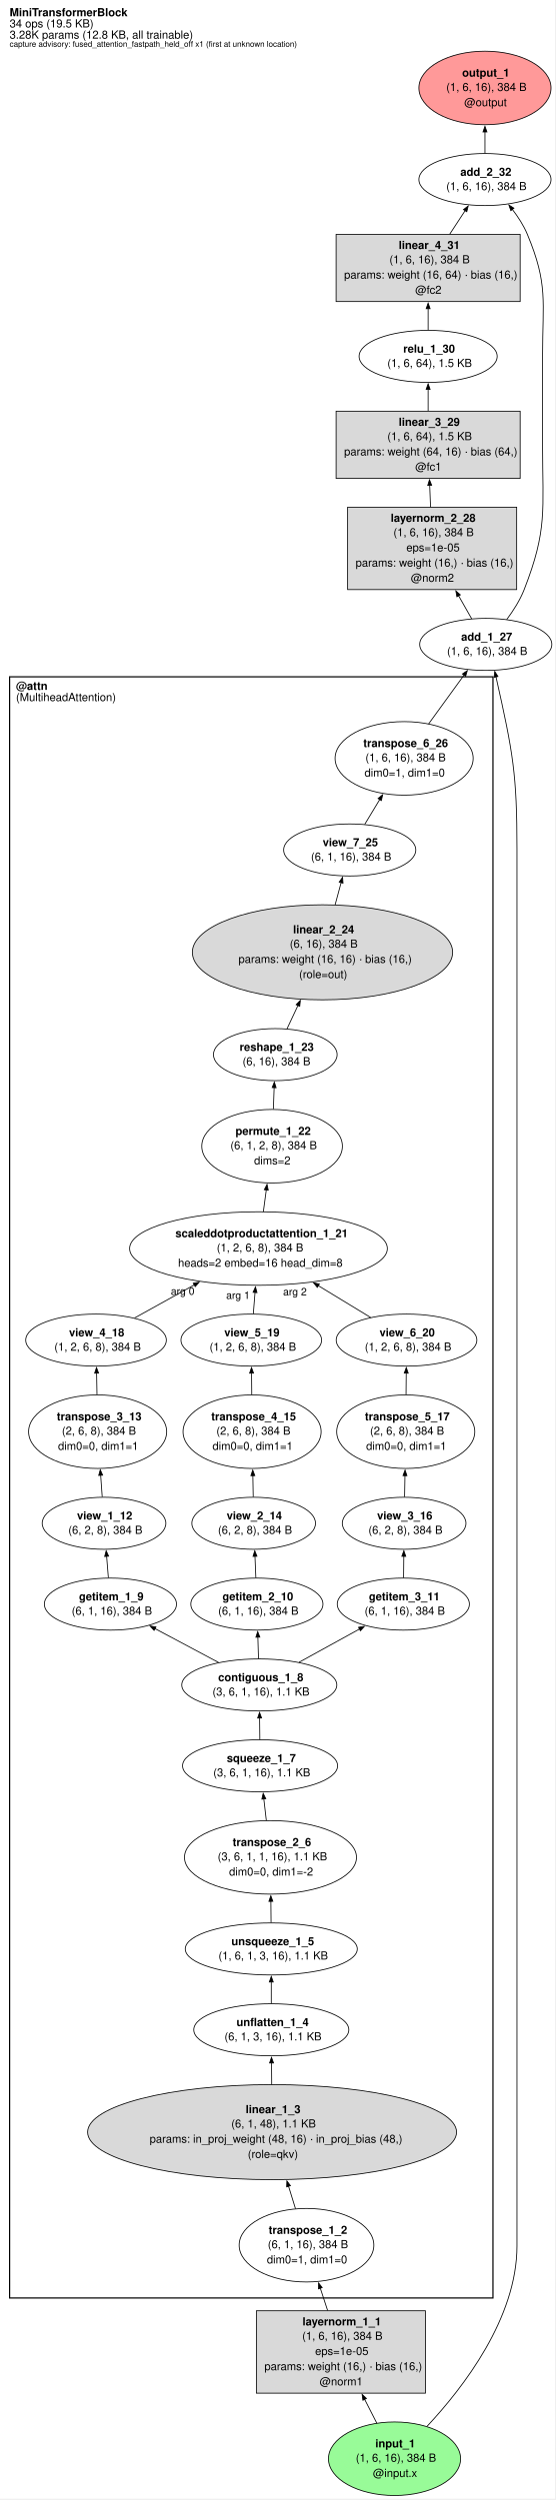
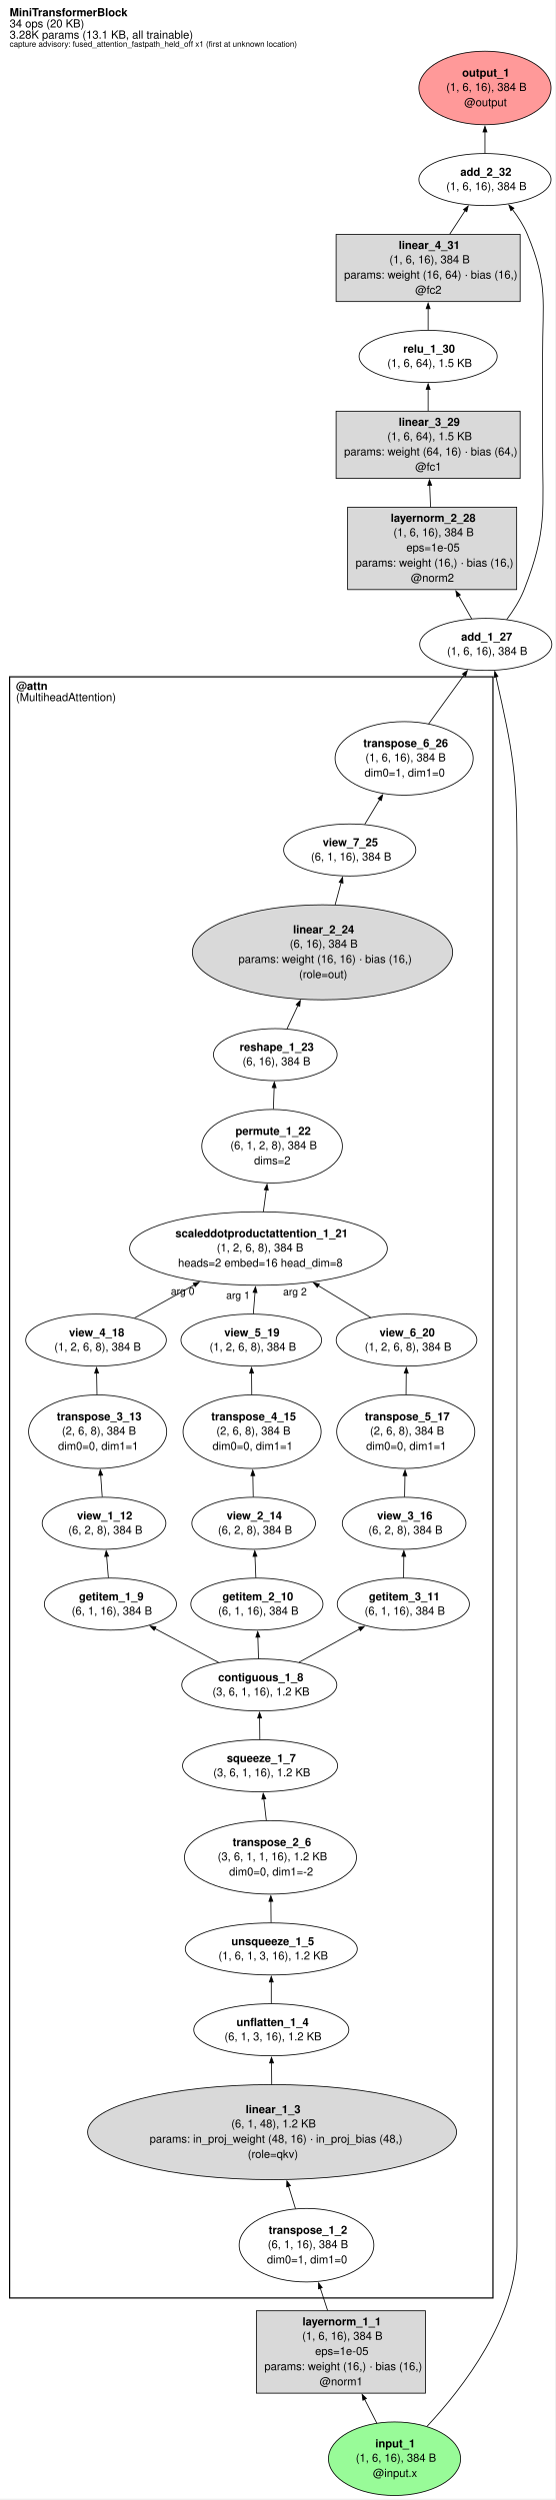
<svg xmlns="http://www.w3.org/2000/svg" width="694pt" height="3124pt" viewBox="0.00 0.00 694.00 3124.00">
  <g id="graph0" class="graph" transform="scale(1 1) rotate(0) translate(4 3119.62)">
    <polygon fill="white" stroke="none" points="-4,4 -4,-3119.62 689.55,-3119.62 689.55,4 -4,4" />
    <text xml:space="preserve" text-anchor="start" x="8" y="-3099.32" font-family="Helvetica,sans-Serif" font-weight="bold" font-size="14.00">MiniTransformerBlock</text>
-     <text xml:space="preserve" text-anchor="start" x="8" y="-3085.32" font-family="Helvetica,sans-Serif" font-size="14.00">34 ops (19.5 KB)</text>
-     <text xml:space="preserve" text-anchor="start" x="8" y="-3071.32" font-family="Helvetica,sans-Serif" font-size="14.00">3.28K params (12.8 KB, all trainable)</text>
+     <text xml:space="preserve" text-anchor="start" x="8" y="-3085.32" font-family="Helvetica,sans-Serif" font-size="14.00">34 ops (20 KB)</text>
+     <text xml:space="preserve" text-anchor="start" x="8" y="-3071.32" font-family="Helvetica,sans-Serif" font-size="14.00">3.28K params (13.1 KB, all trainable)</text>
    <text xml:space="preserve" text-anchor="start" x="8" y="-3061.12" font-family="Helvetica,sans-Serif" font-size="10.00">capture advisory: fused_attention_fastpath_held_off x1 (first at unknown location)</text>
    <g id="clust2" class="cluster">
      <polygon fill="white" stroke="black" stroke-width="1.5" points="8,-246.92 8,-2273.54 612,-2273.54 612,-246.92 8,-246.92" />
      <text xml:space="preserve" text-anchor="start" x="16" y="-2257.24" font-family="Helvetica,sans-Serif" font-weight="bold" font-size="14.00">@attn</text>
      <text xml:space="preserve" text-anchor="start" x="16" y="-2243.24" font-family="Helvetica,sans-Serif" font-size="14.00">(MultiheadAttention)</text>
    </g>
    <g id="node1" class="node">
      <ellipse fill="#98fb98" stroke="black" cx="489" cy="-45.96" rx="82.55" ry="45.96" />
      <text xml:space="preserve" text-anchor="start" x="465" y="-60.16" font-family="Helvetica,sans-Serif" font-weight="bold" font-size="14.00">input_1</text>
      <text xml:space="preserve" text-anchor="start" x="440.62" y="-42.21" font-family="Helvetica,sans-Serif" font-size="14.00">(1, 6, 16), 384 B</text>
      <text xml:space="preserve" text-anchor="start" x="462" y="-23.21" font-family="Helvetica,sans-Serif" font-size="14.00">@input.x</text>
    </g>
    <g id="node2" class="node">
      <polygon fill="#d9d9d9" stroke="black" points="527.62,-230.92 316.38,-230.92 316.38,-127.92 527.62,-127.92 527.62,-230.92" />
      <text xml:space="preserve" text-anchor="start" x="374" y="-212.62" font-family="Helvetica,sans-Serif" font-weight="bold" font-size="14.00">layernorm_1_1</text>
      <text xml:space="preserve" text-anchor="start" x="373.62" y="-194.67" font-family="Helvetica,sans-Serif" font-size="14.00">(1, 6, 16), 384 B</text>
      <text xml:space="preserve" text-anchor="start" x="389.75" y="-175.67" font-family="Helvetica,sans-Serif" font-size="14.00">eps=1e-05</text>
      <text xml:space="preserve" text-anchor="start" x="326.38" y="-156.67" font-family="Helvetica,sans-Serif" font-size="14.00">params: weight (16,) · bias (16,)</text>
      <text xml:space="preserve" text-anchor="start" x="395.38" y="-137.67" font-family="Helvetica,sans-Serif" font-size="14.00">@norm1</text>
    </g>
    <g id="edge1" class="edge">
      <path fill="none" stroke="black" d="M466.88,-90.37C461.97,-100 456.69,-110.36 451.54,-120.46" />
      <polygon fill="black" stroke="black" points="449.5,-119.06 448.51,-126.41 453.87,-121.29 449.5,-119.06" />
    </g>
    <g id="node3" class="node">
      <ellipse fill="white" stroke="black" cx="603" cy="-2314.07" rx="82.55" ry="32.53" />
      <text xml:space="preserve" text-anchor="start" x="572.25" y="-2318.77" font-family="Helvetica,sans-Serif" font-weight="bold" font-size="14.00">add_1_27</text>
      <text xml:space="preserve" text-anchor="start" x="554.62" y="-2300.82" font-family="Helvetica,sans-Serif" font-size="14.00">(1, 6, 16), 384 B</text>
    </g>
    <g id="edge2" class="edge">
      <path fill="none" stroke="black" d="M529.6,-86.43C574.93,-134.91 642,-221.86 642,-311.89 642,-311.89 642,-311.89 642,-2058.09 642,-2151.9 637.22,-2177.98 615.78,-2273.5" />
      <polygon fill="black" stroke="black" points="613.41,-2272.88 614.26,-2280.25 618.19,-2273.95 613.41,-2272.88" />
    </g>
    <g id="node4" class="node">
      <ellipse fill="white" stroke="black" cx="379" cy="-312.89" rx="84.15" ry="45.96" />
      <text xml:space="preserve" text-anchor="start" x="331.75" y="-327.09" font-family="Helvetica,sans-Serif" font-weight="bold" font-size="14.00">transpose_1_2</text>
      <text xml:space="preserve" text-anchor="start" x="330.62" y="-309.14" font-family="Helvetica,sans-Serif" font-size="14.00">(6, 1, 16), 384 B</text>
      <text xml:space="preserve" text-anchor="start" x="329.5" y="-290.14" font-family="Helvetica,sans-Serif" font-size="14.00">dim0=1, dim1=0</text>
    </g>
    <g id="edge3" class="edge">
      <path fill="none" stroke="black" d="M405.38,-231.25C402.38,-240.42 399.25,-249.99 396.23,-259.2" />
      <polygon fill="black" stroke="black" points="393.94,-258.34 394.09,-265.75 398.59,-259.86 393.94,-258.34" />
    </g>
    <g id="node29" class="node">
      <polygon fill="#d9d9d9" stroke="black" points="641.62,-2485.59 430.38,-2485.59 430.38,-2382.59 641.62,-2382.59 641.62,-2485.59" />
      <text xml:space="preserve" text-anchor="start" x="484.25" y="-2467.29" font-family="Helvetica,sans-Serif" font-weight="bold" font-size="14.00">layernorm_2_28</text>
      <text xml:space="preserve" text-anchor="start" x="487.62" y="-2449.34" font-family="Helvetica,sans-Serif" font-size="14.00">(1, 6, 16), 384 B</text>
      <text xml:space="preserve" text-anchor="start" x="503.75" y="-2430.34" font-family="Helvetica,sans-Serif" font-size="14.00">eps=1e-05</text>
      <text xml:space="preserve" text-anchor="start" x="440.38" y="-2411.34" font-family="Helvetica,sans-Serif" font-size="14.00">params: weight (16,) · bias (16,)</text>
      <text xml:space="preserve" text-anchor="start" x="509.38" y="-2392.34" font-family="Helvetica,sans-Serif" font-size="14.00">@norm2</text>
    </g>
    <g id="edge5" class="edge">
      <path fill="none" stroke="black" d="M585.4,-2346.08C580.34,-2354.98 574.66,-2364.99 569,-2374.97" />
      <polygon fill="black" stroke="black" points="566.96,-2373.6 565.63,-2380.89 571.22,-2376.02 566.96,-2373.6" />
    </g>
    <g id="node30" class="node">
      <ellipse fill="white" stroke="black" cx="602" cy="-2895.17" rx="82.55" ry="32.53" />
      <text xml:space="preserve" text-anchor="start" x="571.25" y="-2899.87" font-family="Helvetica,sans-Serif" font-weight="bold" font-size="14.00">add_2_32</text>
      <text xml:space="preserve" text-anchor="start" x="553.62" y="-2881.92" font-family="Helvetica,sans-Serif" font-size="14.00">(1, 6, 16), 384 B</text>
    </g>
    <g id="edge6" class="edge">
      <path fill="none" stroke="black" d="M629.17,-2345.14C637.46,-2356.23 645.82,-2369.33 651,-2382.59 680.35,-2457.71 674,-2481.94 674,-2562.59 674,-2562.59 674,-2562.59 674,-2675.12 674,-2742.99 681.12,-2764 655,-2826.65 650.39,-2837.71 643.44,-2848.49 636.08,-2858.07" />
      <polygon fill="black" stroke="black" points="634.34,-2856.32 631.89,-2863.32 638.17,-2859.38 634.34,-2856.32" />
    </g>
    <g id="node5" class="node">
      <ellipse fill="#d9d9d9" stroke="black" cx="336" cy="-454.24" rx="230.52" ry="59.4" />
      <text xml:space="preserve" text-anchor="start" x="303" y="-477.94" font-family="Helvetica,sans-Serif" font-weight="bold" font-size="14.00">linear_1_3</text>
-       <text xml:space="preserve" text-anchor="start" x="285" y="-459.99" font-family="Helvetica,sans-Serif" font-size="14.00">(6, 1, 48), 1.1 KB</text>
+       <text xml:space="preserve" text-anchor="start" x="285" y="-459.99" font-family="Helvetica,sans-Serif" font-size="14.00">(6, 1, 48), 1.2 KB</text>
      <text xml:space="preserve" text-anchor="start" x="183" y="-440.99" font-family="Helvetica,sans-Serif" font-size="14.00">params: in_proj_weight (48, 16) · in_proj_bias (48,)</text>
      <text xml:space="preserve" text-anchor="start" x="305.62" y="-421.99" font-family="Helvetica,sans-Serif" font-size="14.00">(role=qkv)</text>
    </g>
    <g id="edge14" class="edge">
      <path fill="none" stroke="black" d="M365.28,-358.36C362.49,-367.39 359.51,-377.06 356.55,-386.66" />
      <polygon fill="black" stroke="black" points="354.24,-385.83 354.51,-393.24 358.92,-387.27 354.24,-385.83" />
    </g>
    <g id="node6" class="node">
      <ellipse fill="white" stroke="black" cx="335" cy="-582.17" rx="96.87" ry="32.53" />
      <text xml:space="preserve" text-anchor="start" x="291.5" y="-586.87" font-family="Helvetica,sans-Serif" font-weight="bold" font-size="14.00">unflatten_1_4</text>
-       <text xml:space="preserve" text-anchor="start" x="276.5" y="-568.92" font-family="Helvetica,sans-Serif" font-size="14.00">(6, 1, 3, 16), 1.1 KB</text>
+       <text xml:space="preserve" text-anchor="start" x="276.5" y="-568.92" font-family="Helvetica,sans-Serif" font-size="14.00">(6, 1, 3, 16), 1.2 KB</text>
    </g>
    <g id="edge15" class="edge">
      <path fill="none" stroke="black" d="M335.54,-513.78C335.46,-522.94 335.39,-532.21 335.32,-540.84" />
      <polygon fill="black" stroke="black" points="332.87,-540.68 335.27,-547.7 337.77,-540.72 332.87,-540.68" />
    </g>
    <g id="node7" class="node">
      <ellipse fill="white" stroke="black" cx="335" cy="-683.22" rx="107.48" ry="32.53" />
      <text xml:space="preserve" text-anchor="start" x="285.12" y="-687.92" font-family="Helvetica,sans-Serif" font-weight="bold" font-size="14.00">unsqueeze_1_5</text>
-       <text xml:space="preserve" text-anchor="start" x="269" y="-669.97" font-family="Helvetica,sans-Serif" font-size="14.00">(1, 6, 1, 3, 16), 1.1 KB</text>
+       <text xml:space="preserve" text-anchor="start" x="269" y="-669.97" font-family="Helvetica,sans-Serif" font-size="14.00">(1, 6, 1, 3, 16), 1.2 KB</text>
    </g>
    <g id="edge16" class="edge">
      <path fill="none" stroke="black" d="M335,-615.06C335,-623.63 335,-633.01 335,-641.97" />
      <polygon fill="black" stroke="black" points="332.55,-641.88 335,-648.88 337.45,-641.88 332.55,-641.88" />
    </g>
    <g id="node8" class="node">
      <ellipse fill="white" stroke="black" cx="334" cy="-797.71" rx="107.48" ry="45.96" />
      <text xml:space="preserve" text-anchor="start" x="286.75" y="-811.91" font-family="Helvetica,sans-Serif" font-weight="bold" font-size="14.00">transpose_2_6</text>
-       <text xml:space="preserve" text-anchor="start" x="268" y="-793.96" font-family="Helvetica,sans-Serif" font-size="14.00">(3, 6, 1, 1, 16), 1.1 KB</text>
+       <text xml:space="preserve" text-anchor="start" x="268" y="-793.96" font-family="Helvetica,sans-Serif" font-size="14.00">(3, 6, 1, 1, 16), 1.2 KB</text>
      <text xml:space="preserve" text-anchor="start" x="282.25" y="-774.96" font-family="Helvetica,sans-Serif" font-size="14.00">dim0=0, dim1=-2</text>
    </g>
    <g id="edge17" class="edge">
      <path fill="none" stroke="black" d="M334.72,-716.16C334.64,-724.51 334.56,-733.75 334.48,-742.91" />
      <polygon fill="black" stroke="black" points="332.03,-742.73 334.42,-749.75 336.93,-742.77 332.03,-742.73" />
    </g>
    <g id="node9" class="node">
      <ellipse fill="white" stroke="black" cx="321" cy="-912.2" rx="96.87" ry="32.53" />
      <text xml:space="preserve" text-anchor="start" x="279.38" y="-916.9" font-family="Helvetica,sans-Serif" font-weight="bold" font-size="14.00">squeeze_1_7</text>
-       <text xml:space="preserve" text-anchor="start" x="262.5" y="-898.95" font-family="Helvetica,sans-Serif" font-size="14.00">(3, 6, 1, 16), 1.1 KB</text>
+       <text xml:space="preserve" text-anchor="start" x="262.5" y="-898.95" font-family="Helvetica,sans-Serif" font-size="14.00">(3, 6, 1, 16), 1.2 KB</text>
    </g>
    <g id="edge18" class="edge">
      <path fill="none" stroke="black" d="M328.79,-843.82C327.75,-852.8 326.66,-862.18 325.65,-870.99" />
      <polygon fill="black" stroke="black" points="323.24,-870.49 324.87,-877.73 328.11,-871.06 323.24,-870.49" />
    </g>
    <g id="node10" class="node">
      <ellipse fill="white" stroke="black" cx="320" cy="-1013.25" rx="96.87" ry="32.53" />
      <text xml:space="preserve" text-anchor="start" x="268.62" y="-1017.95" font-family="Helvetica,sans-Serif" font-weight="bold" font-size="14.00">contiguous_1_8</text>
-       <text xml:space="preserve" text-anchor="start" x="261.5" y="-1000" font-family="Helvetica,sans-Serif" font-size="14.00">(3, 6, 1, 16), 1.1 KB</text>
+       <text xml:space="preserve" text-anchor="start" x="261.5" y="-1000" font-family="Helvetica,sans-Serif" font-size="14.00">(3, 6, 1, 16), 1.2 KB</text>
    </g>
    <g id="edge19" class="edge">
      <path fill="none" stroke="black" d="M320.68,-945.09C320.59,-953.66 320.5,-963.04 320.41,-972" />
      <polygon fill="black" stroke="black" points="317.96,-971.89 320.34,-978.91 322.86,-971.94 317.96,-971.89" />
    </g>
    <g id="node11" class="node">
      <ellipse fill="white" stroke="black" cx="134" cy="-1114.31" rx="82.55" ry="32.53" />
      <text xml:space="preserve" text-anchor="start" x="94.62" y="-1119.01" font-family="Helvetica,sans-Serif" font-weight="bold" font-size="14.00">getitem_1_9</text>
      <text xml:space="preserve" text-anchor="start" x="85.62" y="-1101.06" font-family="Helvetica,sans-Serif" font-size="14.00">(6, 1, 16), 384 B</text>
    </g>
    <g id="edge20" class="edge">
      <path fill="none" stroke="black" d="M269.17,-1041.32C244.5,-1054.46 214.81,-1070.27 189.55,-1083.73" />
      <polygon fill="black" stroke="black" points="188.56,-1081.47 183.54,-1086.93 190.87,-1085.8 188.56,-1081.47" />
    </g>
    <g id="node12" class="node">
      <ellipse fill="white" stroke="black" cx="317" cy="-1114.31" rx="82.55" ry="32.53" />
      <text xml:space="preserve" text-anchor="start" x="273.88" y="-1119.01" font-family="Helvetica,sans-Serif" font-weight="bold" font-size="14.00">getitem_2_10</text>
      <text xml:space="preserve" text-anchor="start" x="268.62" y="-1101.06" font-family="Helvetica,sans-Serif" font-size="14.00">(6, 1, 16), 384 B</text>
    </g>
    <g id="edge21" class="edge">
      <path fill="none" stroke="black" d="M319.03,-1046.14C318.77,-1054.71 318.49,-1064.09 318.22,-1073.06" />
      <polygon fill="black" stroke="black" points="315.77,-1072.9 318.01,-1079.97 320.67,-1073.05 315.77,-1072.9" />
    </g>
    <g id="node13" class="node">
      <ellipse fill="white" stroke="black" cx="500" cy="-1114.31" rx="82.55" ry="32.53" />
      <text xml:space="preserve" text-anchor="start" x="456.88" y="-1119.01" font-family="Helvetica,sans-Serif" font-weight="bold" font-size="14.00">getitem_3_11</text>
      <text xml:space="preserve" text-anchor="start" x="451.62" y="-1101.06" font-family="Helvetica,sans-Serif" font-size="14.00">(6, 1, 16), 384 B</text>
    </g>
    <g id="edge22" class="edge">
      <path fill="none" stroke="black" d="M369.66,-1041.58C393.14,-1054.51 421.25,-1069.97 445.33,-1083.22" />
      <polygon fill="black" stroke="black" points="444.03,-1085.3 451.34,-1086.53 446.39,-1081.01 444.03,-1085.3" />
    </g>
    <g id="node14" class="node">
      <ellipse fill="white" stroke="black" cx="126" cy="-1215.36" rx="77.25" ry="32.53" />
      <text xml:space="preserve" text-anchor="start" x="92.25" y="-1220.06" font-family="Helvetica,sans-Serif" font-weight="bold" font-size="14.00">view_1_12</text>
      <text xml:space="preserve" text-anchor="start" x="81.38" y="-1202.11" font-family="Helvetica,sans-Serif" font-size="14.00">(6, 2, 8), 384 B</text>
    </g>
    <g id="edge23" class="edge">
      <path fill="none" stroke="black" d="M131.42,-1147.19C130.73,-1155.77 129.97,-1165.15 129.25,-1174.11" />
      <polygon fill="black" stroke="black" points="126.81,-1173.85 128.69,-1181.03 131.7,-1174.25 126.81,-1173.85" />
    </g>
    <g id="node16" class="node">
      <ellipse fill="white" stroke="black" cx="313" cy="-1215.36" rx="77.25" ry="32.53" />
      <text xml:space="preserve" text-anchor="start" x="279.25" y="-1220.06" font-family="Helvetica,sans-Serif" font-weight="bold" font-size="14.00">view_2_14</text>
      <text xml:space="preserve" text-anchor="start" x="268.38" y="-1202.11" font-family="Helvetica,sans-Serif" font-size="14.00">(6, 2, 8), 384 B</text>
    </g>
    <g id="edge24" class="edge">
      <path fill="none" stroke="black" d="M315.71,-1147.19C315.37,-1155.77 314.99,-1165.15 314.63,-1174.11" />
      <polygon fill="black" stroke="black" points="312.18,-1173.93 314.35,-1181.02 317.08,-1174.13 312.18,-1173.93" />
    </g>
    <g id="node18" class="node">
      <ellipse fill="white" stroke="black" cx="501" cy="-1215.36" rx="77.25" ry="32.53" />
      <text xml:space="preserve" text-anchor="start" x="467.25" y="-1220.06" font-family="Helvetica,sans-Serif" font-weight="bold" font-size="14.00">view_3_16</text>
      <text xml:space="preserve" text-anchor="start" x="456.38" y="-1202.11" font-family="Helvetica,sans-Serif" font-size="14.00">(6, 2, 8), 384 B</text>
    </g>
    <g id="edge25" class="edge">
      <path fill="none" stroke="black" d="M500.32,-1147.19C500.41,-1155.77 500.5,-1165.15 500.59,-1174.11" />
      <polygon fill="black" stroke="black" points="498.14,-1174.05 500.66,-1181.02 503.04,-1174 498.14,-1174.05" />
    </g>
    <g id="node15" class="node">
      <ellipse fill="white" stroke="black" cx="118" cy="-1329.85" rx="86.27" ry="45.96" />
      <text xml:space="preserve" text-anchor="start" x="67" y="-1344.05" font-family="Helvetica,sans-Serif" font-weight="bold" font-size="14.00">transpose_3_13</text>
      <text xml:space="preserve" text-anchor="start" x="73.38" y="-1326.1" font-family="Helvetica,sans-Serif" font-size="14.00">(2, 6, 8), 384 B</text>
      <text xml:space="preserve" text-anchor="start" x="68.5" y="-1307.1" font-family="Helvetica,sans-Serif" font-size="14.00">dim0=0, dim1=1</text>
    </g>
    <g id="edge26" class="edge">
      <path fill="none" stroke="black" d="M123.73,-1248.3C123.13,-1256.75 122.46,-1266.11 121.8,-1275.37" />
      <polygon fill="black" stroke="black" points="119.36,-1275.16 121.31,-1282.31 124.25,-1275.5 119.36,-1275.16" />
    </g>
    <g id="node20" class="node">
      <ellipse fill="white" stroke="black" cx="116" cy="-1444.34" rx="87.86" ry="32.53" />
      <text xml:space="preserve" text-anchor="start" x="82.25" y="-1449.04" font-family="Helvetica,sans-Serif" font-weight="bold" font-size="14.00">view_4_18</text>
      <text xml:space="preserve" text-anchor="start" x="63.88" y="-1431.09" font-family="Helvetica,sans-Serif" font-size="14.00">(1, 2, 6, 8), 384 B</text>
    </g>
    <g id="edge27" class="edge">
      <path fill="none" stroke="black" d="M117.19,-1376.28C117.03,-1385.15 116.87,-1394.4 116.72,-1403.09" />
      <polygon fill="black" stroke="black" points="114.27,-1403 116.59,-1410.04 119.17,-1403.09 114.27,-1403" />
    </g>
    <g id="node17" class="node">
      <ellipse fill="white" stroke="black" cx="311" cy="-1329.85" rx="86.27" ry="45.96" />
      <text xml:space="preserve" text-anchor="start" x="260" y="-1344.05" font-family="Helvetica,sans-Serif" font-weight="bold" font-size="14.00">transpose_4_15</text>
      <text xml:space="preserve" text-anchor="start" x="266.38" y="-1326.1" font-family="Helvetica,sans-Serif" font-size="14.00">(2, 6, 8), 384 B</text>
      <text xml:space="preserve" text-anchor="start" x="261.5" y="-1307.1" font-family="Helvetica,sans-Serif" font-size="14.00">dim0=0, dim1=1</text>
    </g>
    <g id="edge28" class="edge">
      <path fill="none" stroke="black" d="M312.43,-1248.3C312.28,-1256.65 312.12,-1265.89 311.96,-1275.05" />
      <polygon fill="black" stroke="black" points="309.51,-1274.85 311.83,-1281.89 314.41,-1274.93 309.51,-1274.85" />
    </g>
    <g id="node21" class="node">
      <ellipse fill="white" stroke="black" cx="310" cy="-1444.34" rx="87.86" ry="32.53" />
      <text xml:space="preserve" text-anchor="start" x="276.25" y="-1449.04" font-family="Helvetica,sans-Serif" font-weight="bold" font-size="14.00">view_5_19</text>
      <text xml:space="preserve" text-anchor="start" x="257.88" y="-1431.09" font-family="Helvetica,sans-Serif" font-size="14.00">(1, 2, 6, 8), 384 B</text>
    </g>
    <g id="edge29" class="edge">
      <path fill="none" stroke="black" d="M310.6,-1376.28C310.52,-1385.15 310.44,-1394.4 310.36,-1403.09" />
      <polygon fill="black" stroke="black" points="307.91,-1403.02 310.3,-1410.04 312.81,-1403.07 307.91,-1403.02" />
    </g>
    <g id="node19" class="node">
      <ellipse fill="white" stroke="black" cx="503" cy="-1329.85" rx="86.27" ry="45.96" />
      <text xml:space="preserve" text-anchor="start" x="452" y="-1344.05" font-family="Helvetica,sans-Serif" font-weight="bold" font-size="14.00">transpose_5_17</text>
      <text xml:space="preserve" text-anchor="start" x="458.38" y="-1326.1" font-family="Helvetica,sans-Serif" font-size="14.00">(2, 6, 8), 384 B</text>
      <text xml:space="preserve" text-anchor="start" x="453.5" y="-1307.1" font-family="Helvetica,sans-Serif" font-size="14.00">dim0=0, dim1=1</text>
    </g>
    <g id="edge30" class="edge">
      <path fill="none" stroke="black" d="M501.57,-1248.3C501.72,-1256.65 501.88,-1265.89 502.04,-1275.05" />
      <polygon fill="black" stroke="black" points="499.59,-1274.93 502.17,-1281.89 504.49,-1274.85 499.59,-1274.93" />
    </g>
    <g id="node22" class="node">
      <ellipse fill="white" stroke="black" cx="504" cy="-1444.34" rx="87.86" ry="32.53" />
      <text xml:space="preserve" text-anchor="start" x="470.25" y="-1449.04" font-family="Helvetica,sans-Serif" font-weight="bold" font-size="14.00">view_6_20</text>
      <text xml:space="preserve" text-anchor="start" x="451.88" y="-1431.09" font-family="Helvetica,sans-Serif" font-size="14.00">(1, 2, 6, 8), 384 B</text>
    </g>
    <g id="edge31" class="edge">
      <path fill="none" stroke="black" d="M503.4,-1376.28C503.48,-1385.15 503.56,-1394.4 503.64,-1403.09" />
      <polygon fill="black" stroke="black" points="501.19,-1403.07 503.7,-1410.04 506.09,-1403.02 501.19,-1403.07" />
    </g>
    <g id="node23" class="node">
      <ellipse fill="white" stroke="black" cx="319" cy="-1558.83" rx="161.04" ry="45.96" />
      <text xml:space="preserve" text-anchor="start" x="215.12" y="-1573.03" font-family="Helvetica,sans-Serif" font-weight="bold" font-size="14.00">scaleddotproductattention_1_21</text>
      <text xml:space="preserve" text-anchor="start" x="266.88" y="-1555.08" font-family="Helvetica,sans-Serif" font-size="14.00">(1, 2, 6, 8), 384 B</text>
      <text xml:space="preserve" text-anchor="start" x="218.5" y="-1536.08" font-family="Helvetica,sans-Serif" font-size="14.00">heads=2 embed=16 head_dim=8</text>
    </g>
    <g id="edge32" class="edge">
      <path fill="none" stroke="black" d="M164.11,-1472C186.41,-1484.36 213.52,-1499.38 238.79,-1513.38" />
      <polygon fill="black" stroke="black" points="237.58,-1515.51 244.89,-1516.76 239.95,-1511.22 237.58,-1515.51" />
      <text xml:space="preserve" text-anchor="start" x="209.46" y="-1500.99" font-family="Helvetica,sans-Serif" font-size="13.00">arg 0</text>
    </g>
    <g id="edge33" class="edge">
      <path fill="none" stroke="black" d="M312.55,-1477.27C313.22,-1485.63 313.96,-1494.87 314.7,-1504.02" />
      <polygon fill="black" stroke="black" points="312.24,-1504.09 315.24,-1510.87 317.13,-1503.7 312.24,-1504.09" />
      <text xml:space="preserve" text-anchor="start" x="278.61" y="-1495.88" font-family="Helvetica,sans-Serif" font-size="13.00">arg 1</text>
    </g>
    <g id="edge34" class="edge">
      <path fill="none" stroke="black" d="M459.22,-1472.57C439.53,-1484.54 415.88,-1498.92 393.65,-1512.44" />
      <polygon fill="black" stroke="black" points="392.49,-1510.27 387.79,-1516 395.04,-1514.46 392.49,-1510.27" />
      <text xml:space="preserve" text-anchor="start" x="349.74" y="-1500.29" font-family="Helvetica,sans-Serif" font-size="13.00">arg 2</text>
    </g>
    <g id="node24" class="node">
      <ellipse fill="white" stroke="black" cx="336" cy="-1686.75" rx="87.86" ry="45.96" />
      <text xml:space="preserve" text-anchor="start" x="290.25" y="-1700.95" font-family="Helvetica,sans-Serif" font-weight="bold" font-size="14.00">permute_1_22</text>
      <text xml:space="preserve" text-anchor="start" x="283.88" y="-1683" font-family="Helvetica,sans-Serif" font-size="14.00">(6, 1, 2, 8), 384 B</text>
      <text xml:space="preserve" text-anchor="start" x="313.5" y="-1664" font-family="Helvetica,sans-Serif" font-size="14.00">dims=2</text>
    </g>
    <g id="edge35" class="edge">
      <path fill="none" stroke="black" d="M325.09,-1604.93C326.29,-1613.8 327.55,-1623.17 328.78,-1632.28" />
      <polygon fill="black" stroke="black" points="326.33,-1632.43 329.69,-1639.04 331.18,-1631.77 326.33,-1632.43" />
    </g>
    <g id="node25" class="node">
      <ellipse fill="white" stroke="black" cx="340" cy="-1801.24" rx="77.25" ry="32.53" />
      <text xml:space="preserve" text-anchor="start" x="295.38" y="-1805.94" font-family="Helvetica,sans-Serif" font-weight="bold" font-size="14.00">reshape_1_23</text>
      <text xml:space="preserve" text-anchor="start" x="299.12" y="-1787.99" font-family="Helvetica,sans-Serif" font-size="14.00">(6, 16), 384 B</text>
    </g>
    <g id="edge36" class="edge">
      <path fill="none" stroke="black" d="M337.62,-1733.18C337.93,-1742.05 338.26,-1751.3 338.57,-1759.99" />
      <polygon fill="black" stroke="black" points="336.12,-1760.04 338.82,-1766.95 341.02,-1759.86 336.12,-1760.04" />
    </g>
    <g id="node26" class="node">
      <ellipse fill="#d9d9d9" stroke="black" cx="399" cy="-1929.16" rx="162.63" ry="59.4" />
      <text xml:space="preserve" text-anchor="start" x="362.25" y="-1952.86" font-family="Helvetica,sans-Serif" font-weight="bold" font-size="14.00">linear_2_24</text>
      <text xml:space="preserve" text-anchor="start" x="358.12" y="-1934.91" font-family="Helvetica,sans-Serif" font-size="14.00">(6, 16), 384 B</text>
      <text xml:space="preserve" text-anchor="start" x="294" y="-1915.91" font-family="Helvetica,sans-Serif" font-size="14.00">params: weight (16, 16) · bias (16,)</text>
      <text xml:space="preserve" text-anchor="start" x="369.75" y="-1896.91" font-family="Helvetica,sans-Serif" font-size="14.00">(role=out)</text>
    </g>
    <g id="edge37" class="edge">
      <path fill="none" stroke="black" d="M354.58,-1833.37C358.81,-1842.39 363.6,-1852.6 368.42,-1862.9" />
      <polygon fill="black" stroke="black" points="366.1,-1863.72 371.29,-1869.02 370.54,-1861.64 366.1,-1863.72" />
    </g>
    <g id="node27" class="node">
      <ellipse fill="white" stroke="black" cx="433" cy="-2057.09" rx="82.55" ry="32.53" />
      <text xml:space="preserve" text-anchor="start" x="399.25" y="-2061.79" font-family="Helvetica,sans-Serif" font-weight="bold" font-size="14.00">view_7_25</text>
      <text xml:space="preserve" text-anchor="start" x="384.62" y="-2043.84" font-family="Helvetica,sans-Serif" font-size="14.00">(6, 1, 16), 384 B</text>
    </g>
    <g id="edge38" class="edge">
      <path fill="none" stroke="black" d="M414.81,-1988.7C417.33,-1998.05 419.89,-2007.52 422.26,-2016.3" />
      <polygon fill="black" stroke="black" points="419.88,-2016.89 424.07,-2023.01 424.61,-2015.62 419.88,-2016.89" />
    </g>
    <g id="node28" class="node">
      <ellipse fill="white" stroke="black" cx="501" cy="-2171.58" rx="86.27" ry="45.96" />
      <text xml:space="preserve" text-anchor="start" x="450" y="-2185.78" font-family="Helvetica,sans-Serif" font-weight="bold" font-size="14.00">transpose_6_26</text>
      <text xml:space="preserve" text-anchor="start" x="452.62" y="-2167.83" font-family="Helvetica,sans-Serif" font-size="14.00">(1, 6, 16), 384 B</text>
      <text xml:space="preserve" text-anchor="start" x="451.5" y="-2148.83" font-family="Helvetica,sans-Serif" font-size="14.00">dim0=1, dim1=0</text>
    </g>
    <g id="edge39" class="edge">
      <path fill="none" stroke="black" d="M451.76,-2089.12C457.57,-2098.74 464.14,-2109.6 470.53,-2120.17" />
      <polygon fill="black" stroke="black" points="468.42,-2121.42 474.14,-2126.14 472.61,-2118.88 468.42,-2121.42" />
    </g>
    <g id="edge4" class="edge">
      <path fill="none" stroke="black" d="M531.6,-2214.73C545.71,-2234.16 562.32,-2257.04 575.96,-2275.83" />
      <polygon fill="black" stroke="black" points="573.86,-2277.1 579.96,-2281.33 577.83,-2274.22 573.86,-2277.1" />
    </g>
    <g id="node31" class="node">
      <polygon fill="#d9d9d9" stroke="black" points="646,-2605.59 416,-2605.59 416,-2521.59 646,-2521.59 646,-2605.59" />
      <text xml:space="preserve" text-anchor="start" x="494.25" y="-2587.29" font-family="Helvetica,sans-Serif" font-weight="bold" font-size="14.00">linear_3_29</text>
      <text xml:space="preserve" text-anchor="start" x="480" y="-2569.34" font-family="Helvetica,sans-Serif" font-size="14.00">(1, 6, 64), 1.5 KB</text>
      <text xml:space="preserve" text-anchor="start" x="426" y="-2550.34" font-family="Helvetica,sans-Serif" font-size="14.00">params: weight (64, 16) · bias (64,)</text>
      <text xml:space="preserve" text-anchor="start" x="514.88" y="-2531.34" font-family="Helvetica,sans-Serif" font-size="14.00">@fc1</text>
    </g>
    <g id="edge7" class="edge">
      <path fill="none" stroke="black" d="M534.01,-2485.85C533.66,-2494.8 533.29,-2504.1 532.94,-2513.01" />
      <polygon fill="black" stroke="black" points="530.5,-2512.81 532.67,-2519.9 535.4,-2513.01 530.5,-2512.81" />
    </g>
    <g id="node34" class="node">
      <ellipse fill="#ff9999" stroke="black" cx="602" cy="-3009.66" rx="82.55" ry="45.96" />
      <text xml:space="preserve" text-anchor="start" x="573.5" y="-3023.86" font-family="Helvetica,sans-Serif" font-weight="bold" font-size="14.00">output_1</text>
      <text xml:space="preserve" text-anchor="start" x="553.62" y="-3005.91" font-family="Helvetica,sans-Serif" font-size="14.00">(1, 6, 16), 384 B</text>
      <text xml:space="preserve" text-anchor="start" x="576.12" y="-2986.91" font-family="Helvetica,sans-Serif" font-size="14.00">@output</text>
    </g>
    <g id="edge11" class="edge">
      <path fill="none" stroke="black" d="M602,-2928.11C602,-2936.46 602,-2945.7 602,-2954.86" />
      <polygon fill="black" stroke="black" points="599.55,-2954.7 602,-2961.7 604.45,-2954.7 599.55,-2954.7" />
    </g>
    <g id="node32" class="node">
      <ellipse fill="white" stroke="black" cx="531" cy="-2674.12" rx="86.27" ry="32.53" />
      <text xml:space="preserve" text-anchor="start" x="499.88" y="-2678.82" font-family="Helvetica,sans-Serif" font-weight="bold" font-size="14.00">relu_1_30</text>
      <text xml:space="preserve" text-anchor="start" x="480" y="-2660.87" font-family="Helvetica,sans-Serif" font-size="14.00">(1, 6, 64), 1.5 KB</text>
    </g>
    <g id="edge8" class="edge">
      <path fill="none" stroke="black" d="M531,-2605.93C531,-2614.83 531,-2624.22 531,-2633.07" />
      <polygon fill="black" stroke="black" points="528.55,-2632.84 531,-2639.84 533.45,-2632.84 528.55,-2632.84" />
    </g>
    <g id="node33" class="node">
      <polygon fill="#d9d9d9" stroke="black" points="646,-2826.65 416,-2826.65 416,-2742.65 646,-2742.65 646,-2826.65" />
      <text xml:space="preserve" text-anchor="start" x="494.25" y="-2808.35" font-family="Helvetica,sans-Serif" font-weight="bold" font-size="14.00">linear_4_31</text>
      <text xml:space="preserve" text-anchor="start" x="482.62" y="-2790.4" font-family="Helvetica,sans-Serif" font-size="14.00">(1, 6, 16), 384 B</text>
      <text xml:space="preserve" text-anchor="start" x="426" y="-2771.4" font-family="Helvetica,sans-Serif" font-size="14.00">params: weight (16, 64) · bias (16,)</text>
      <text xml:space="preserve" text-anchor="start" x="514.88" y="-2752.4" font-family="Helvetica,sans-Serif" font-size="14.00">@fc2</text>
    </g>
    <g id="edge9" class="edge">
      <path fill="none" stroke="black" d="M531,-2707.09C531,-2715.52 531,-2724.81 531,-2733.93" />
      <polygon fill="black" stroke="black" points="528.55,-2733.72 531,-2740.72 533.45,-2733.72 528.55,-2733.72" />
    </g>
    <g id="edge10" class="edge">
      <path fill="none" stroke="black" d="M558.04,-2826.99C564.35,-2836.63 571.04,-2846.85 577.24,-2856.33" />
      <polygon fill="black" stroke="black" points="575.17,-2857.63 581.05,-2862.15 579.27,-2854.95 575.17,-2857.63" />
    </g>
  </g>
</svg>
